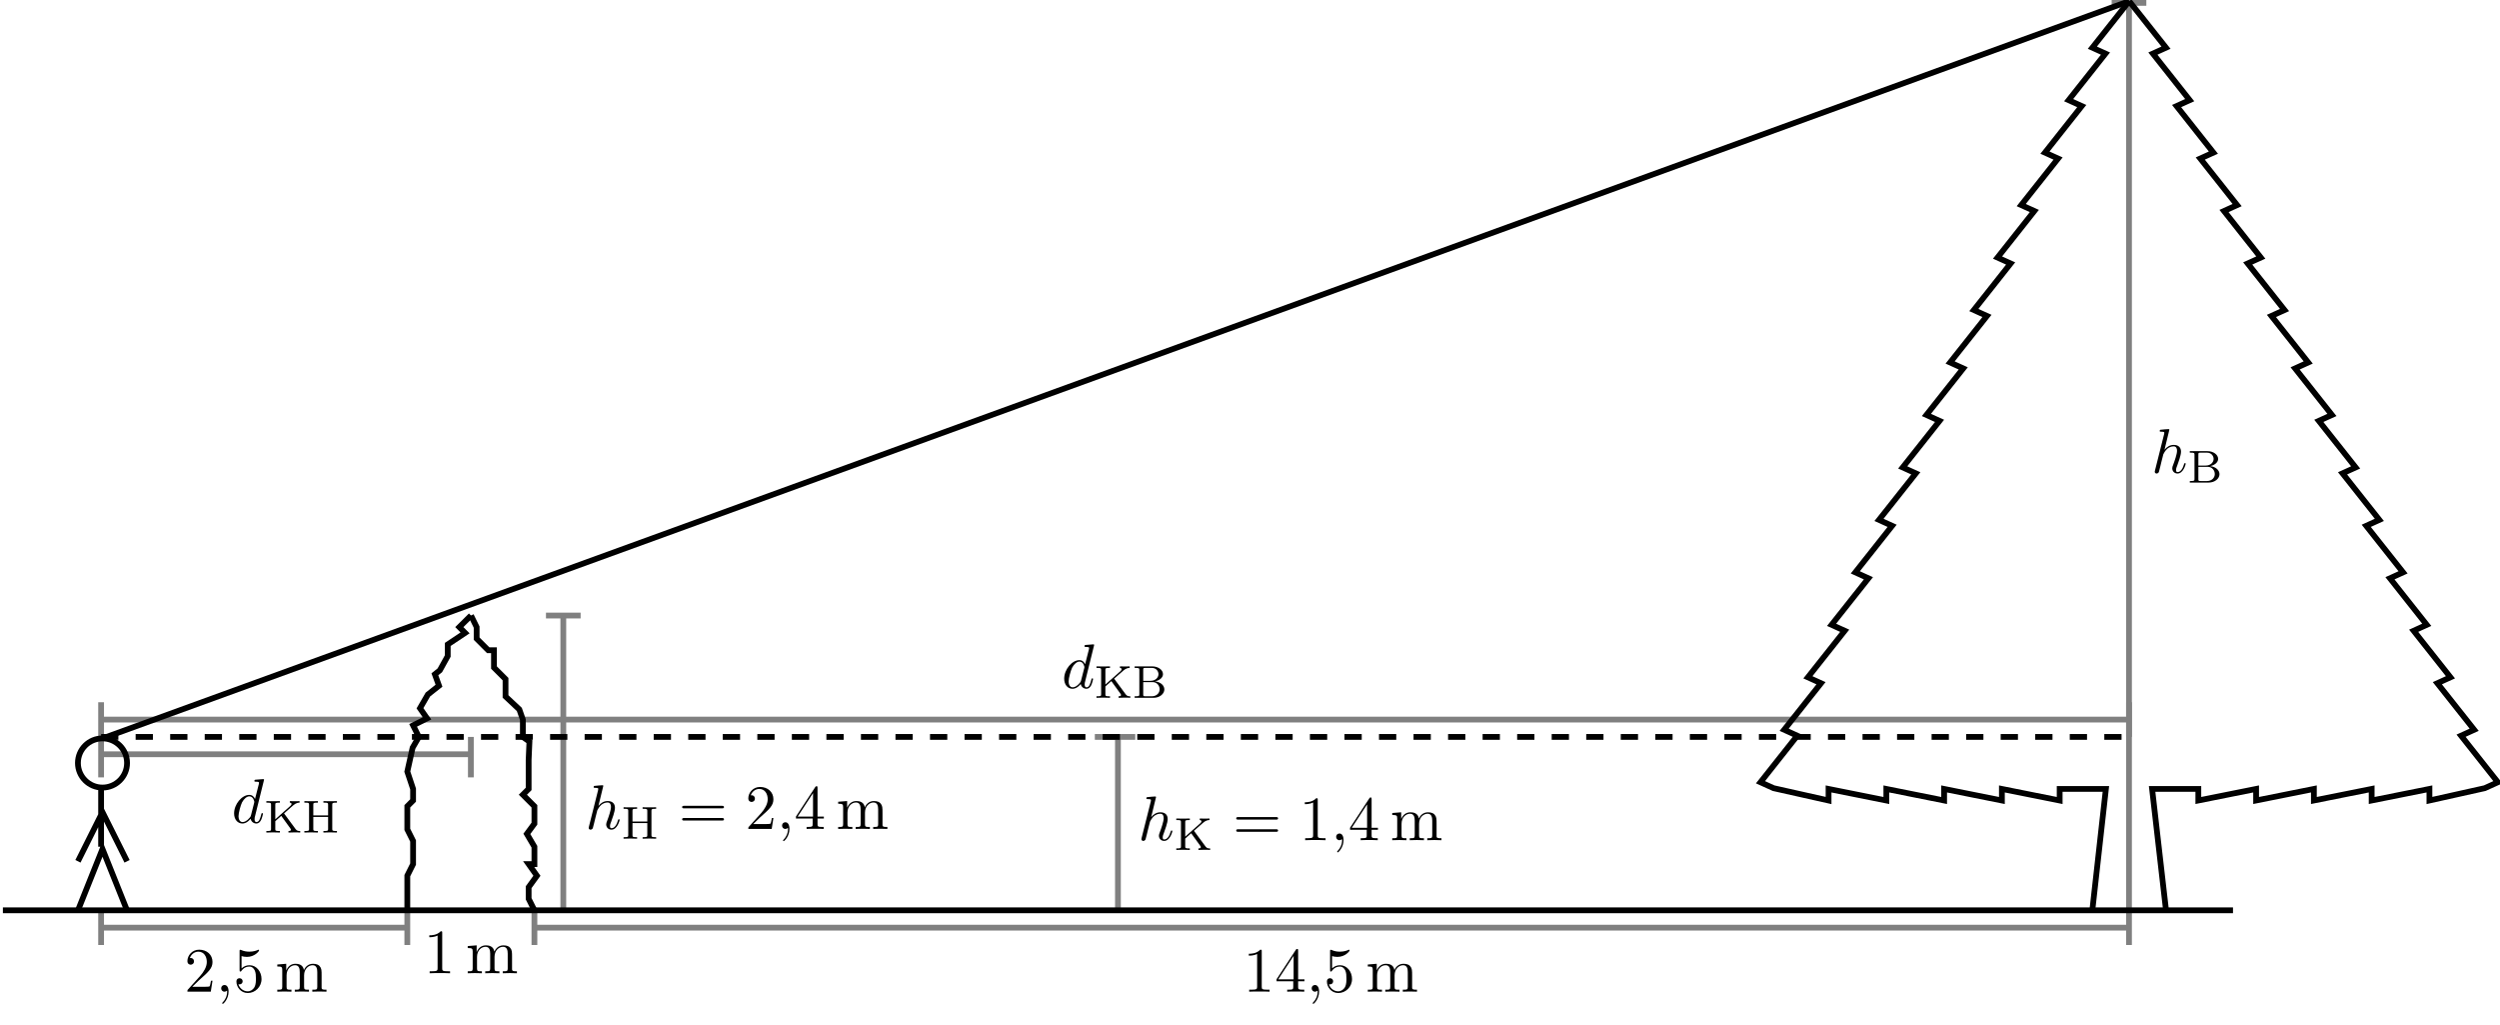
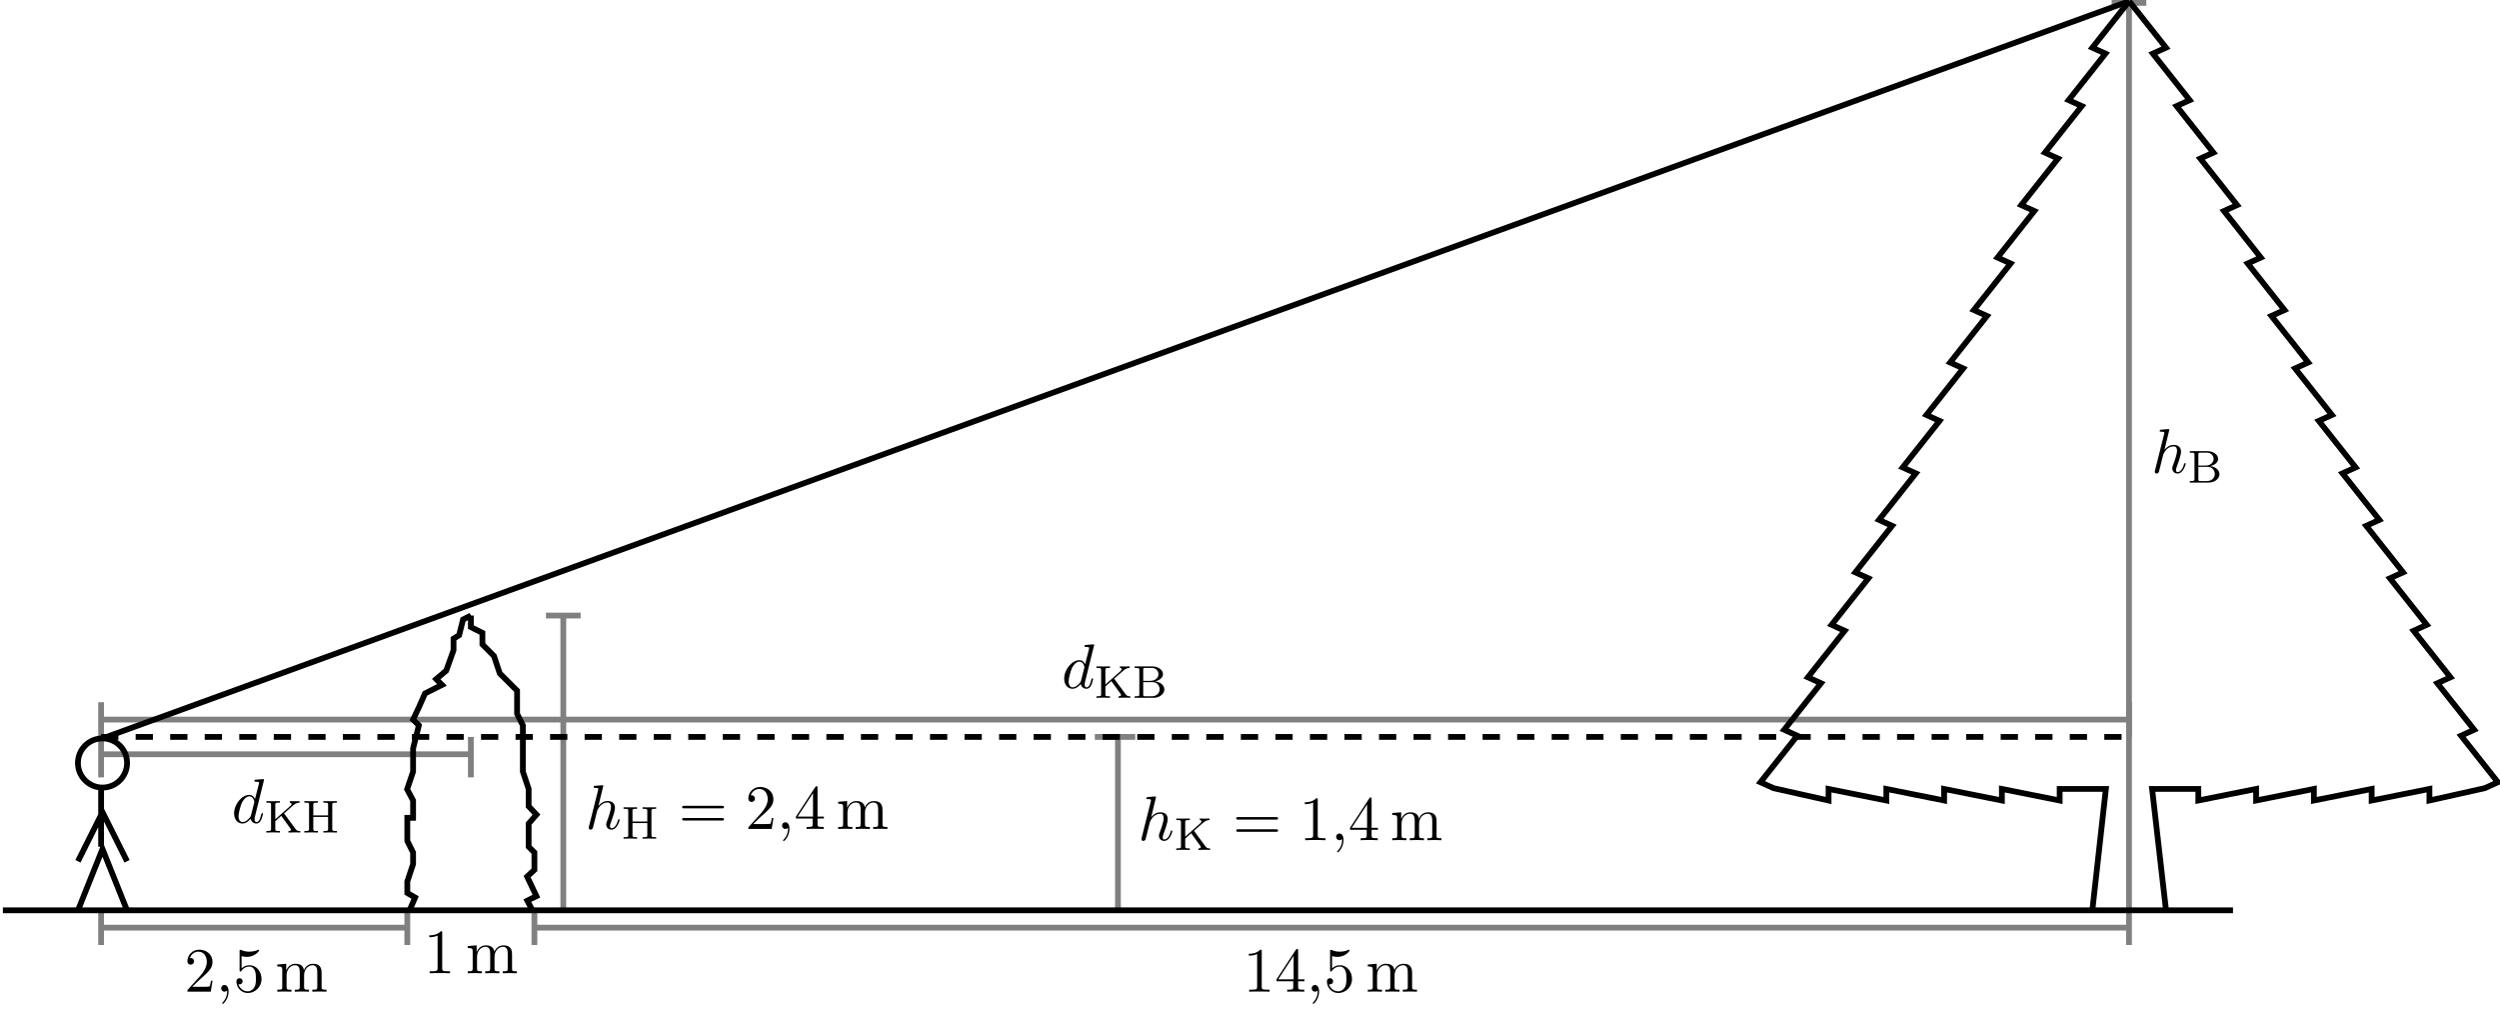
<svg xmlns="http://www.w3.org/2000/svg" xmlns:xlink="http://www.w3.org/1999/xlink" width="432.542pt" height="177.334pt" viewBox="0 0 432.542 177.334" version="1.1">
  <defs>
    <g>
      <symbol overflow="visible" id="glyph0-0">
        <path style="stroke:none;" d="" />
      </symbol>
      <symbol overflow="visible" id="glyph0-1">
        <path style="stroke:none;" d="M 1.391 -0.844 L 2.547 -1.969 C 4.25 -3.469 4.891 -4.062 4.891 -5.141 C 4.891 -6.391 3.922 -7.266 2.578 -7.266 C 1.359 -7.266 0.547 -6.266 0.547 -5.297 C 0.547 -4.672 1.094 -4.672 1.125 -4.672 C 1.312 -4.672 1.688 -4.812 1.688 -5.25 C 1.688 -5.547 1.5 -5.828 1.109 -5.828 C 1.031 -5.828 1 -5.828 0.969 -5.812 C 1.219 -6.516 1.812 -6.922 2.438 -6.922 C 3.438 -6.922 3.906 -6.047 3.906 -5.141 C 3.906 -4.281 3.359 -3.406 2.766 -2.734 L 0.672 -0.406 C 0.547 -0.281 0.547 -0.266 0.547 0 L 4.594 0 L 4.891 -1.891 L 4.625 -1.891 C 4.562 -1.578 4.5 -1.094 4.391 -0.922 C 4.312 -0.844 3.594 -0.844 3.344 -0.844 Z " />
      </symbol>
      <symbol overflow="visible" id="glyph0-2">
        <path style="stroke:none;" d="M 4.891 -2.188 C 4.891 -3.484 4 -4.578 2.828 -4.578 C 2.297 -4.578 1.828 -4.406 1.438 -4.031 L 1.438 -6.156 C 1.656 -6.078 2.016 -6.016 2.359 -6.016 C 3.703 -6.016 4.469 -7 4.469 -7.141 C 4.469 -7.203 4.438 -7.266 4.359 -7.266 C 4.359 -7.266 4.328 -7.266 4.281 -7.234 C 4.062 -7.125 3.516 -6.922 2.797 -6.922 C 2.359 -6.922 1.859 -6.984 1.344 -7.219 C 1.25 -7.25 1.234 -7.25 1.203 -7.25 C 1.094 -7.25 1.094 -7.172 1.094 -6.984 L 1.094 -3.766 C 1.094 -3.562 1.094 -3.484 1.25 -3.484 C 1.328 -3.484 1.359 -3.516 1.391 -3.578 C 1.516 -3.75 1.922 -4.344 2.797 -4.344 C 3.375 -4.344 3.641 -3.844 3.734 -3.641 C 3.906 -3.234 3.922 -2.812 3.922 -2.266 C 3.922 -1.891 3.922 -1.234 3.672 -0.781 C 3.406 -0.344 3 -0.062 2.5 -0.062 C 1.703 -0.062 1.078 -0.641 0.891 -1.281 C 0.922 -1.281 0.953 -1.266 1.078 -1.266 C 1.438 -1.266 1.625 -1.531 1.625 -1.797 C 1.625 -2.062 1.438 -2.328 1.078 -2.328 C 0.922 -2.328 0.547 -2.25 0.547 -1.75 C 0.547 -0.812 1.297 0.234 2.516 0.234 C 3.781 0.234 4.891 -0.812 4.891 -2.188 Z " />
      </symbol>
      <symbol overflow="visible" id="glyph0-3">
        <path style="stroke:none;" d="M 1.203 -3.75 L 1.203 -0.828 C 1.203 -0.344 1.078 -0.344 0.344 -0.344 L 0.344 0 C 0.734 -0.016 1.281 -0.031 1.578 -0.031 C 1.859 -0.031 2.438 -0.016 2.797 0 L 2.797 -0.344 C 2.078 -0.344 1.953 -0.344 1.953 -0.828 L 1.953 -2.828 C 1.953 -3.969 2.719 -4.578 3.422 -4.578 C 4.109 -4.578 4.234 -3.984 4.234 -3.375 L 4.234 -0.828 C 4.234 -0.344 4.109 -0.344 3.375 -0.344 L 3.375 0 C 3.766 -0.016 4.312 -0.031 4.609 -0.031 C 4.891 -0.031 5.469 -0.016 5.828 0 L 5.828 -0.344 C 5.109 -0.344 4.984 -0.344 4.984 -0.828 L 4.984 -2.828 C 4.984 -3.969 5.766 -4.578 6.453 -4.578 C 7.141 -4.578 7.266 -3.984 7.266 -3.375 L 7.266 -0.828 C 7.266 -0.344 7.141 -0.344 6.406 -0.344 L 6.406 0 C 6.797 -0.016 7.344 -0.031 7.641 -0.031 C 7.922 -0.031 8.5 -0.016 8.859 0 L 8.859 -0.344 C 8.297 -0.344 8.031 -0.344 8.016 -0.672 L 8.016 -2.75 C 8.016 -3.688 8.016 -4.031 7.672 -4.422 C 7.531 -4.609 7.172 -4.828 6.531 -4.828 C 5.609 -4.828 5.141 -4.172 4.953 -3.75 C 4.797 -4.703 3.984 -4.828 3.5 -4.828 C 2.703 -4.828 2.188 -4.359 1.891 -3.672 L 1.891 -4.828 L 0.344 -4.703 L 0.344 -4.359 C 1.109 -4.359 1.203 -4.281 1.203 -3.75 Z " />
      </symbol>
      <symbol overflow="visible" id="glyph0-4">
        <path style="stroke:none;" d="M 3.203 -6.984 C 3.203 -7.234 3.203 -7.266 2.953 -7.266 C 2.281 -6.562 1.312 -6.562 0.969 -6.562 L 0.969 -6.234 C 1.188 -6.234 1.828 -6.234 2.406 -6.516 L 2.406 -0.859 C 2.406 -0.469 2.359 -0.344 1.391 -0.344 L 1.031 -0.344 L 1.031 0 C 1.422 -0.031 2.359 -0.031 2.797 -0.031 C 3.234 -0.031 4.188 -0.031 4.562 0 L 4.562 -0.344 L 4.219 -0.344 C 3.234 -0.344 3.203 -0.453 3.203 -0.859 Z " />
      </symbol>
      <symbol overflow="visible" id="glyph0-5">
        <path style="stroke:none;" d="M 3.203 -1.797 L 3.203 -0.844 C 3.203 -0.453 3.188 -0.344 2.375 -0.344 L 2.156 -0.344 L 2.156 0 C 2.594 -0.031 3.156 -0.031 3.625 -0.031 C 4.078 -0.031 4.656 -0.031 5.109 0 L 5.109 -0.344 L 4.875 -0.344 C 4.062 -0.344 4.047 -0.453 4.047 -0.844 L 4.047 -1.797 L 5.141 -1.797 L 5.141 -2.141 L 4.047 -2.141 L 4.047 -7.094 C 4.047 -7.312 4.047 -7.391 3.875 -7.391 C 3.781 -7.391 3.734 -7.391 3.656 -7.25 L 0.312 -2.141 L 0.312 -1.797 Z M 3.266 -2.141 L 0.609 -2.141 L 3.266 -6.203 Z " />
      </symbol>
      <symbol overflow="visible" id="glyph0-6">
        <path style="stroke:none;" d="M 7.5 -3.562 C 7.656 -3.562 7.859 -3.562 7.859 -3.781 C 7.859 -4 7.656 -4 7.5 -4 L 0.969 -4 C 0.812 -4 0.609 -4 0.609 -3.781 C 0.609 -3.562 0.812 -3.562 0.984 -3.562 Z M 7.5 -1.453 C 7.656 -1.453 7.859 -1.453 7.859 -1.672 C 7.859 -1.891 7.656 -1.891 7.5 -1.891 L 0.984 -1.891 C 0.812 -1.891 0.609 -1.891 0.609 -1.672 C 0.609 -1.453 0.812 -1.453 0.969 -1.453 Z " />
      </symbol>
      <symbol overflow="visible" id="glyph1-0">
        <path style="stroke:none;" d="" />
      </symbol>
      <symbol overflow="visible" id="glyph1-1">
        <path style="stroke:none;" d="M 2.219 -0.016 C 2.219 -0.734 1.938 -1.156 1.516 -1.156 C 1.156 -1.156 0.938 -0.891 0.938 -0.578 C 0.938 -0.281 1.156 0 1.516 0 C 1.641 0 1.781 -0.047 1.891 -0.141 C 1.938 -0.156 1.938 -0.172 1.953 -0.172 C 1.969 -0.172 1.969 -0.156 1.969 -0.016 C 1.969 0.797 1.594 1.453 1.234 1.812 C 1.109 1.938 1.109 1.953 1.109 1.984 C 1.109 2.062 1.172 2.109 1.219 2.109 C 1.344 2.109 2.219 1.266 2.219 -0.016 Z " />
      </symbol>
      <symbol overflow="visible" id="glyph1-2">
        <path style="stroke:none;" d="M 3.125 -7.453 C 3.125 -7.453 3.125 -7.562 2.984 -7.562 C 2.734 -7.562 1.938 -7.484 1.656 -7.453 C 1.578 -7.453 1.453 -7.438 1.453 -7.234 C 1.453 -7.109 1.547 -7.109 1.719 -7.109 C 2.234 -7.109 2.25 -7.031 2.25 -6.922 L 2.219 -6.703 L 0.641 -0.422 C 0.594 -0.266 0.594 -0.25 0.594 -0.188 C 0.594 0.062 0.812 0.125 0.922 0.125 C 1.094 0.125 1.266 -0.016 1.312 -0.156 L 1.531 -1 L 1.766 -1.969 C 1.828 -2.219 1.891 -2.453 1.953 -2.703 C 1.969 -2.766 2.062 -3.125 2.078 -3.203 C 2.109 -3.297 2.438 -3.906 2.812 -4.203 C 3.047 -4.375 3.391 -4.578 3.859 -4.578 C 4.328 -4.578 4.453 -4.203 4.453 -3.812 C 4.453 -3.234 4.031 -2.047 3.781 -1.375 C 3.688 -1.125 3.625 -1 3.625 -0.781 C 3.625 -0.266 4.016 0.125 4.531 0.125 C 5.547 0.125 5.953 -1.469 5.953 -1.562 C 5.953 -1.672 5.859 -1.672 5.828 -1.672 C 5.719 -1.672 5.719 -1.641 5.656 -1.469 C 5.5 -0.891 5.141 -0.125 4.547 -0.125 C 4.359 -0.125 4.281 -0.234 4.281 -0.484 C 4.281 -0.75 4.391 -1.016 4.484 -1.25 C 4.656 -1.719 5.141 -3.016 5.141 -3.656 C 5.141 -4.359 4.719 -4.828 3.891 -4.828 C 3.203 -4.828 2.688 -4.484 2.281 -3.984 Z " />
      </symbol>
      <symbol overflow="visible" id="glyph1-3">
        <path style="stroke:none;" d="M 5.625 -7.453 C 5.625 -7.453 5.625 -7.562 5.484 -7.562 C 5.328 -7.562 4.281 -7.469 4.094 -7.453 C 4.016 -7.438 3.953 -7.391 3.953 -7.234 C 3.953 -7.109 4.047 -7.109 4.203 -7.109 C 4.734 -7.109 4.75 -7.031 4.75 -6.922 L 4.719 -6.703 L 4.062 -4.125 C 3.875 -4.531 3.562 -4.828 3.062 -4.828 C 1.781 -4.828 0.438 -3.219 0.438 -1.625 C 0.438 -0.594 1.031 0.125 1.891 0.125 C 2.109 0.125 2.656 0.078 3.297 -0.703 C 3.391 -0.234 3.781 0.125 4.297 0.125 C 4.672 0.125 4.922 -0.125 5.109 -0.484 C 5.297 -0.875 5.438 -1.531 5.438 -1.562 C 5.438 -1.672 5.328 -1.672 5.297 -1.672 C 5.188 -1.672 5.188 -1.625 5.141 -1.469 C 4.969 -0.766 4.766 -0.125 4.312 -0.125 C 4.031 -0.125 3.984 -0.406 3.984 -0.625 C 3.984 -0.891 4.016 -0.953 4.062 -1.141 Z M 3.359 -1.297 C 3.297 -1.094 3.297 -1.078 3.141 -0.891 C 2.656 -0.297 2.219 -0.125 1.906 -0.125 C 1.359 -0.125 1.203 -0.719 1.203 -1.141 C 1.203 -1.688 1.562 -3.031 1.812 -3.531 C 2.156 -4.172 2.641 -4.578 3.078 -4.578 C 3.781 -4.578 3.938 -3.688 3.938 -3.625 C 3.938 -3.562 3.922 -3.484 3.906 -3.438 Z " />
      </symbol>
      <symbol overflow="visible" id="glyph2-0">
        <path style="stroke:none;" d="" />
      </symbol>
      <symbol overflow="visible" id="glyph2-1">
        <path style="stroke:none;" d="M 3.406 -3.312 L 4.969 -4.688 C 5.484 -5.156 5.906 -5.172 6.094 -5.172 L 6.094 -5.438 C 5.781 -5.422 5.766 -5.422 5.359 -5.422 C 4.953 -5.422 4.922 -5.422 4.406 -5.438 L 4.406 -5.172 C 4.562 -5.172 4.703 -5.094 4.703 -4.938 C 4.703 -4.875 4.672 -4.766 4.531 -4.641 L 1.891 -2.297 L 1.891 -4.797 C 1.891 -5.094 1.906 -5.172 2.516 -5.172 L 2.688 -5.172 L 2.688 -5.438 C 2.016 -5.422 2 -5.422 1.516 -5.422 C 1.047 -5.422 1.031 -5.422 0.344 -5.438 L 0.344 -5.172 L 0.531 -5.172 C 1.141 -5.172 1.156 -5.094 1.156 -4.797 L 1.156 -0.641 C 1.156 -0.344 1.141 -0.266 0.531 -0.266 L 0.344 -0.266 L 0.344 0 C 1.031 -0.031 1.047 -0.031 1.516 -0.031 C 2 -0.031 2.016 -0.031 2.688 0 L 2.688 -0.266 L 2.516 -0.266 C 1.906 -0.266 1.891 -0.344 1.891 -0.641 L 1.891 -1.969 L 2.922 -2.891 L 4.469 -0.75 C 4.547 -0.656 4.594 -0.578 4.594 -0.484 C 4.594 -0.266 4.312 -0.266 4.172 -0.266 L 4.172 0 C 4.859 -0.031 4.875 -0.031 5.266 -0.031 C 5.484 -0.031 5.922 -0.031 6.203 0 L 6.203 -0.266 C 5.922 -0.266 5.656 -0.266 5.422 -0.578 Z " />
      </symbol>
      <symbol overflow="visible" id="glyph2-2">
        <path style="stroke:none;" d="M 0.375 -5.438 L 0.375 -5.172 L 0.562 -5.172 C 1.172 -5.172 1.188 -5.094 1.188 -4.797 L 1.188 -0.641 C 1.188 -0.344 1.172 -0.266 0.562 -0.266 L 0.375 -0.266 L 0.375 0 L 3.641 0 C 4.734 0 5.516 -0.703 5.516 -1.453 C 5.516 -2.109 4.906 -2.734 3.906 -2.844 C 4.766 -3.031 5.281 -3.547 5.281 -4.094 C 5.281 -4.812 4.484 -5.438 3.406 -5.438 Z M 1.859 -2.938 L 1.859 -4.859 C 1.859 -5.125 1.875 -5.172 2.25 -5.172 L 3.359 -5.172 C 4.141 -5.172 4.5 -4.562 4.5 -4.094 C 4.5 -3.547 4.031 -2.938 3.109 -2.938 Z M 2.25 -0.266 C 1.875 -0.266 1.859 -0.312 1.859 -0.594 L 1.859 -2.719 L 3.484 -2.719 C 4.25 -2.719 4.703 -2.094 4.703 -1.469 C 4.703 -0.828 4.172 -0.266 3.359 -0.266 Z " />
      </symbol>
      <symbol overflow="visible" id="glyph2-3">
        <path style="stroke:none;" d="M 5.172 -4.797 C 5.172 -5.094 5.203 -5.172 5.812 -5.172 L 5.984 -5.172 L 5.984 -5.438 C 5.312 -5.422 5.297 -5.422 4.812 -5.422 C 4.328 -5.422 4.312 -5.422 3.641 -5.438 L 3.641 -5.172 L 3.812 -5.172 C 4.438 -5.172 4.453 -5.094 4.453 -4.797 L 4.453 -2.969 L 1.891 -2.969 L 1.891 -4.797 C 1.891 -5.094 1.906 -5.172 2.516 -5.172 L 2.688 -5.172 L 2.688 -5.438 C 2.016 -5.422 2 -5.422 1.516 -5.422 C 1.047 -5.422 1.031 -5.422 0.344 -5.438 L 0.344 -5.172 L 0.531 -5.172 C 1.141 -5.172 1.156 -5.094 1.156 -4.797 L 1.156 -0.641 C 1.156 -0.344 1.141 -0.266 0.531 -0.266 L 0.344 -0.266 L 0.344 0 C 1.031 -0.031 1.047 -0.031 1.516 -0.031 C 2 -0.031 2.016 -0.031 2.688 0 L 2.688 -0.266 L 2.516 -0.266 C 1.906 -0.266 1.891 -0.344 1.891 -0.641 L 1.891 -2.703 L 4.453 -2.703 L 4.453 -0.641 C 4.453 -0.344 4.438 -0.266 3.812 -0.266 L 3.641 -0.266 L 3.641 0 C 4.312 -0.031 4.328 -0.031 4.812 -0.031 C 5.297 -0.031 5.312 -0.031 5.984 0 L 5.984 -0.266 L 5.812 -0.266 C 5.203 -0.266 5.172 -0.344 5.172 -0.641 Z " />
      </symbol>
    </g>
  </defs>
  <g id="surface1">
    <path style="fill:none;stroke-width:1;stroke-linecap:butt;stroke-linejoin:miter;stroke:rgb(50%,50%,50%);stroke-opacity:1;stroke-miterlimit:10;" d="M -0.24 0.022 L -0.24 -5.978 M -0.24 -2.978 L 52.76 -2.978 M 52.76 -5.978 L 52.76 0.022 " transform="matrix(1,0,0,-1,17.74,157.522)" />
    <g style="fill:rgb(0%,0%,0%);fill-opacity:1;">
      <use xlink:href="#glyph0-1" x="31.89" y="171.577" />
    </g>
    <g style="fill:rgb(0%,0%,0%);fill-opacity:1;">
      <use xlink:href="#glyph1-1" x="37.345" y="171.577" />
    </g>
    <g style="fill:rgb(0%,0%,0%);fill-opacity:1;">
      <use xlink:href="#glyph0-2" x="40.375" y="171.577" />
    </g>
    <g style="fill:rgb(0%,0%,0%);fill-opacity:1;">
      <use xlink:href="#glyph0-3" x="47.651" y="171.577" />
    </g>
    <path style="fill:none;stroke-width:1;stroke-linecap:butt;stroke-linejoin:miter;stroke:rgb(50%,50%,50%);stroke-opacity:1;stroke-miterlimit:10;" d="M 74.76 0.022 L 74.76 -5.978 M 74.76 -2.978 L 350.76 -2.978 M 350.76 -5.978 L 350.76 0.022 " transform="matrix(1,0,0,-1,17.74,157.522)" />
    <g style="fill:rgb(0%,0%,0%);fill-opacity:1;">
      <use xlink:href="#glyph0-4" x="215.186" y="171.577" />
      <use xlink:href="#glyph0-5" x="220.641" y="171.577" />
    </g>
    <g style="fill:rgb(0%,0%,0%);fill-opacity:1;">
      <use xlink:href="#glyph1-1" x="226.096" y="171.577" />
    </g>
    <g style="fill:rgb(0%,0%,0%);fill-opacity:1;">
      <use xlink:href="#glyph0-2" x="229.126" y="171.577" />
    </g>
    <g style="fill:rgb(0%,0%,0%);fill-opacity:1;">
      <use xlink:href="#glyph0-3" x="236.402" y="171.577" />
    </g>
    <g style="fill:rgb(0%,0%,0%);fill-opacity:1;">
      <use xlink:href="#glyph0-4" x="73.337" y="168.388" />
    </g>
    <g style="fill:rgb(0%,0%,0%);fill-opacity:1;">
      <use xlink:href="#glyph0-3" x="80.613" y="168.388" />
    </g>
    <path style="fill:none;stroke-width:1;stroke-linecap:butt;stroke-linejoin:miter;stroke:rgb(50%,50%,50%);stroke-opacity:1;stroke-miterlimit:10;" d="M 175.76 0.022 L 175.76 30.022 M 171.76 30.022 L 178.76 30.022 " transform="matrix(1,0,0,-1,17.74,157.522)" />
    <g style="fill:rgb(0%,0%,0%);fill-opacity:1;">
      <use xlink:href="#glyph1-2" x="196.968" y="145.368" />
    </g>
    <g style="fill:rgb(0%,0%,0%);fill-opacity:1;">
      <use xlink:href="#glyph2-1" x="203.254" y="147.056" />
    </g>
    <g style="fill:rgb(0%,0%,0%);fill-opacity:1;">
      <use xlink:href="#glyph0-6" x="213.36" y="145.368" />
    </g>
    <g style="fill:rgb(0%,0%,0%);fill-opacity:1;">
      <use xlink:href="#glyph0-4" x="224.878" y="145.368" />
    </g>
    <g style="fill:rgb(0%,0%,0%);fill-opacity:1;">
      <use xlink:href="#glyph1-1" x="230.33" y="145.368" />
    </g>
    <g style="fill:rgb(0%,0%,0%);fill-opacity:1;">
      <use xlink:href="#glyph0-5" x="233.36" y="145.368" />
    </g>
    <g style="fill:rgb(0%,0%,0%);fill-opacity:1;">
      <use xlink:href="#glyph0-3" x="240.636" y="145.368" />
    </g>
    <path style="fill:none;stroke-width:1;stroke-linecap:butt;stroke-linejoin:miter;stroke:rgb(50%,50%,50%);stroke-opacity:1;stroke-miterlimit:10;" d="M 350.76 0.022 L 350.76 157.022 M 347.76 157.022 L 353.76 157.022 " transform="matrix(1,0,0,-1,17.74,157.522)" />
    <g style="fill:rgb(0%,0%,0%);fill-opacity:1;">
      <use xlink:href="#glyph1-2" x="372.362" y="81.805" />
    </g>
    <g style="fill:rgb(0%,0%,0%);fill-opacity:1;">
      <use xlink:href="#glyph2-2" x="378.647" y="83.493" />
    </g>
    <path style="fill:none;stroke-width:1;stroke-linecap:butt;stroke-linejoin:miter;stroke:rgb(50%,50%,50%);stroke-opacity:1;stroke-miterlimit:10;" d="M 79.76 0.022 L 79.76 51.022 M 76.76 51.022 L 82.76 51.022 " transform="matrix(1,0,0,-1,17.74,157.522)" />
    <g style="fill:rgb(0%,0%,0%);fill-opacity:1;">
      <use xlink:href="#glyph1-2" x="101.299" y="143.422" />
    </g>
    <g style="fill:rgb(0%,0%,0%);fill-opacity:1;">
      <use xlink:href="#glyph2-3" x="107.585" y="145.11" />
    </g>
    <g style="fill:rgb(0%,0%,0%);fill-opacity:1;">
      <use xlink:href="#glyph0-6" x="117.456" y="143.422" />
    </g>
    <g style="fill:rgb(0%,0%,0%);fill-opacity:1;">
      <use xlink:href="#glyph0-1" x="128.974" y="143.422" />
    </g>
    <g style="fill:rgb(0%,0%,0%);fill-opacity:1;">
      <use xlink:href="#glyph1-1" x="134.426" y="143.422" />
    </g>
    <g style="fill:rgb(0%,0%,0%);fill-opacity:1;">
      <use xlink:href="#glyph0-5" x="137.456" y="143.422" />
    </g>
    <g style="fill:rgb(0%,0%,0%);fill-opacity:1;">
      <use xlink:href="#glyph0-3" x="144.732" y="143.422" />
    </g>
    <path style="fill:none;stroke-width:1;stroke-linecap:butt;stroke-linejoin:miter;stroke:rgb(50%,50%,50%);stroke-opacity:1;stroke-miterlimit:10;" d="M -0.24 30.022 L -0.24 23.022 M -0.24 27.022 L 63.76 27.022 M 63.76 23.022 L 63.76 30.022 " transform="matrix(1,0,0,-1,17.74,157.522)" />
    <g style="fill:rgb(0%,0%,0%);fill-opacity:1;">
      <use xlink:href="#glyph1-3" x="40.081" y="142.359" />
    </g>
    <g style="fill:rgb(0%,0%,0%);fill-opacity:1;">
      <use xlink:href="#glyph2-1" x="45.759" y="144.047" />
      <use xlink:href="#glyph2-3" x="52.338" y="144.047" />
    </g>
    <path style="fill:none;stroke-width:1;stroke-linecap:butt;stroke-linejoin:miter;stroke:rgb(50%,50%,50%);stroke-opacity:1;stroke-miterlimit:10;" d="M -0.24 30.022 L -0.24 36.022 M -0.24 33.022 L 350.76 33.022 M 350.76 36.022 L 350.76 30.022 " transform="matrix(1,0,0,-1,17.74,157.522)" />
    <g style="fill:rgb(0%,0%,0%);fill-opacity:1;">
      <use xlink:href="#glyph1-3" x="183.759" y="119.046" />
    </g>
    <g style="fill:rgb(0%,0%,0%);fill-opacity:1;">
      <use xlink:href="#glyph2-1" x="189.437" y="120.734" />
      <use xlink:href="#glyph2-2" x="196.016" y="120.734" />
    </g>
    <path style="fill:none;stroke-width:1;stroke-linecap:butt;stroke-linejoin:miter;stroke:rgb(0%,0%,0%);stroke-opacity:1;stroke-miterlimit:10;" d="M -4.252 -0.001 L -0.002 10.631 L 4.252 -0.001 M -0.24 11.022 L -0.24 21.022 M -4.252 8.502 L -0.002 17.006 L 4.252 8.502 M 4.252 25.51 C 4.252 27.862 2.35 29.764 -0.002 29.764 C -2.349 29.764 -4.252 27.862 -4.252 25.51 C -4.252 23.163 -2.349 21.26 -0.002 21.26 C 2.35 21.26 4.252 23.163 4.252 25.51 Z " transform="matrix(1,0,0,-1,17.74,157.522)" />
-     <path style="fill:none;stroke-width:1;stroke-linecap:butt;stroke-linejoin:miter;stroke:rgb(0%,0%,0%);stroke-opacity:1;stroke-miterlimit:10;" d="M 63.78 51.026 L 61.76 49.022 L 62.76 48.022 L 59.76 46.022 L 59.76 44.022 L 58.389 41.545 L 57.53 40.858 L 58.244 38.881 L 56.322 37.358 L 54.951 34.983 L 56.174 33.229 L 53.76 32.022 L 54.76 30.022 L 53.678 28.155 L 52.76 24.022 L 53.76 21.022 L 53.76 19.022 L 52.76 18.022 L 52.76 14.022 L 53.76 12.022 L 53.76 8.022 L 52.76 6.022 L 52.76 0.022 " transform="matrix(1,0,0,-1,17.74,157.522)" />
-     <path style="fill:none;stroke-width:1;stroke-linecap:butt;stroke-linejoin:miter;stroke:rgb(0%,0%,0%);stroke-opacity:1;stroke-miterlimit:10;" d="M 63.78 51.026 L 64.76 49.022 L 64.76 47.022 L 66.76 45.022 L 67.76 45.022 L 67.76 42.022 L 69.76 40.022 L 69.76 37.022 L 72.147 34.776 L 72.76 33.022 L 72.76 30.022 L 73.897 29.202 L 73.76 26.022 L 73.76 21.022 L 72.76 20.022 L 74.76 18.022 L 74.76 15.022 L 73.451 13.245 L 74.76 11.022 L 74.76 8.022 L 73.76 8.022 L 75.194 6.002 L 73.76 4.022 L 73.76 2.022 L 74.76 0.022 " transform="matrix(1,0,0,-1,17.74,157.522)" />
+     <path style="fill:none;stroke-width:1;stroke-linecap:butt;stroke-linejoin:miter;stroke:rgb(0%,0%,0%);stroke-opacity:1;stroke-miterlimit:10;" d="M 63.78 51.026 L 62.408 50.338 L 61.725 47.616 L 60.76 47.022 L 60.76 45.022 L 59.494 41.495 L 57.76 40.022 L 58.76 39.022 L 55.819 37.542 L 54.826 35.284 L 53.76 33.022 L 54.76 32.022 L 53.76 28.022 L 53.76 24.022 L 52.725 20.967 L 53.76 19.022 L 53.76 16.022 L 52.76 16.022 L 52.76 12.022 L 53.76 10.022 L 53.76 8.022 L 52.76 5.022 L 52.76 3.022 L 54.104 2.237 L 53.151 0.01 " transform="matrix(1,0,0,-1,17.74,157.522)" />
+     <path style="fill:none;stroke-width:1;stroke-linecap:butt;stroke-linejoin:miter;stroke:rgb(0%,0%,0%);stroke-opacity:1;stroke-miterlimit:10;" d="M 63.76 51.022 L 63.76 49.022 L 65.76 48.022 L 65.76 46.022 L 67.76 44.022 L 68.76 41.022 L 71.76 38.022 L 71.76 34.022 L 72.76 32.022 L 72.76 24.022 L 73.76 21.022 L 73.76 18.022 L 75.112 16.577 L 73.76 15.022 L 73.76 11.022 L 74.76 10.022 L 74.76 7.022 L 73.494 5.862 L 75.104 2.471 L 73.533 1.694 L 74.408 0.014 " transform="matrix(1,0,0,-1,17.74,157.522)" />
    <path style="fill:none;stroke-width:1;stroke-linecap:butt;stroke-linejoin:miter;stroke:rgb(0%,0%,0%);stroke-opacity:1;stroke-miterlimit:10;" d="M 350.791 157.323 L 344.42 149.272 L 346.69 148.249 L 340.315 140.194 L 342.584 139.17 L 336.213 131.116 L 338.483 130.092 L 332.108 122.038 L 334.377 121.014 L 328.006 112.96 L 330.276 111.936 L 323.905 103.881 L 326.174 102.858 L 319.799 94.807 L 322.069 93.78 L 315.697 85.729 L 317.967 84.702 L 311.592 76.651 L 313.862 75.624 L 307.49 67.573 L 309.76 66.545 L 303.389 58.495 L 305.658 57.467 L 299.283 49.417 L 301.553 48.389 L 295.182 40.338 L 297.451 39.311 L 291.076 31.26 L 293.346 30.233 L 286.975 22.182 L 289.244 21.155 L 298.76 19.022 L 298.76 21.022 L 308.76 19.022 L 308.76 21.022 L 318.76 19.022 L 318.76 21.022 L 328.76 19.022 L 328.76 21.022 L 338.76 19.022 L 338.76 21.022 L 346.76 21.022 L 344.412 -0.001 " transform="matrix(1,0,0,-1,17.74,157.522)" />
    <path style="fill:none;stroke-width:1;stroke-linecap:butt;stroke-linejoin:miter;stroke:rgb(0%,0%,0%);stroke-opacity:1;stroke-miterlimit:10;" d="M 350.791 157.323 L 357.166 149.272 L 354.897 148.249 L 361.268 140.194 L 358.998 139.17 L 365.369 131.116 L 363.1 130.092 L 369.475 122.038 L 367.205 121.014 L 373.576 112.96 L 371.307 111.936 L 377.682 103.881 L 375.412 102.858 L 381.783 94.807 L 379.514 93.78 L 385.885 85.729 L 383.615 84.702 L 389.99 76.651 L 387.721 75.624 L 394.092 67.573 L 391.822 66.545 L 398.197 58.495 L 395.928 57.467 L 402.299 49.417 L 400.03 48.389 L 406.401 40.338 L 404.131 39.311 L 410.506 31.26 L 408.237 30.233 L 414.608 22.182 L 412.338 21.155 L 402.76 19.022 L 402.76 21.022 L 392.76 19.022 L 392.76 21.022 L 382.76 19.022 L 382.76 21.022 L 372.76 19.022 L 372.76 21.022 L 362.76 19.022 L 362.76 21.022 L 354.76 21.022 L 357.17 -0.001 " transform="matrix(1,0,0,-1,17.74,157.522)" />
    <path style="fill:none;stroke-width:1;stroke-linecap:butt;stroke-linejoin:miter;stroke:rgb(0%,0%,0%);stroke-opacity:1;stroke-miterlimit:10;" d="M -0.002 29.764 L 350.791 157.323 M -17.24 0.022 L 368.76 0.022 " transform="matrix(1,0,0,-1,17.74,157.522)" />
    <path style="fill:none;stroke-width:1;stroke-linecap:butt;stroke-linejoin:miter;stroke:rgb(0%,0%,0%);stroke-opacity:1;stroke-dasharray:2.989,2.989;stroke-miterlimit:10;" d="M -0.24 30.022 L 350.76 30.022 " transform="matrix(1,0,0,-1,17.74,157.522)" />
  </g>
</svg>
